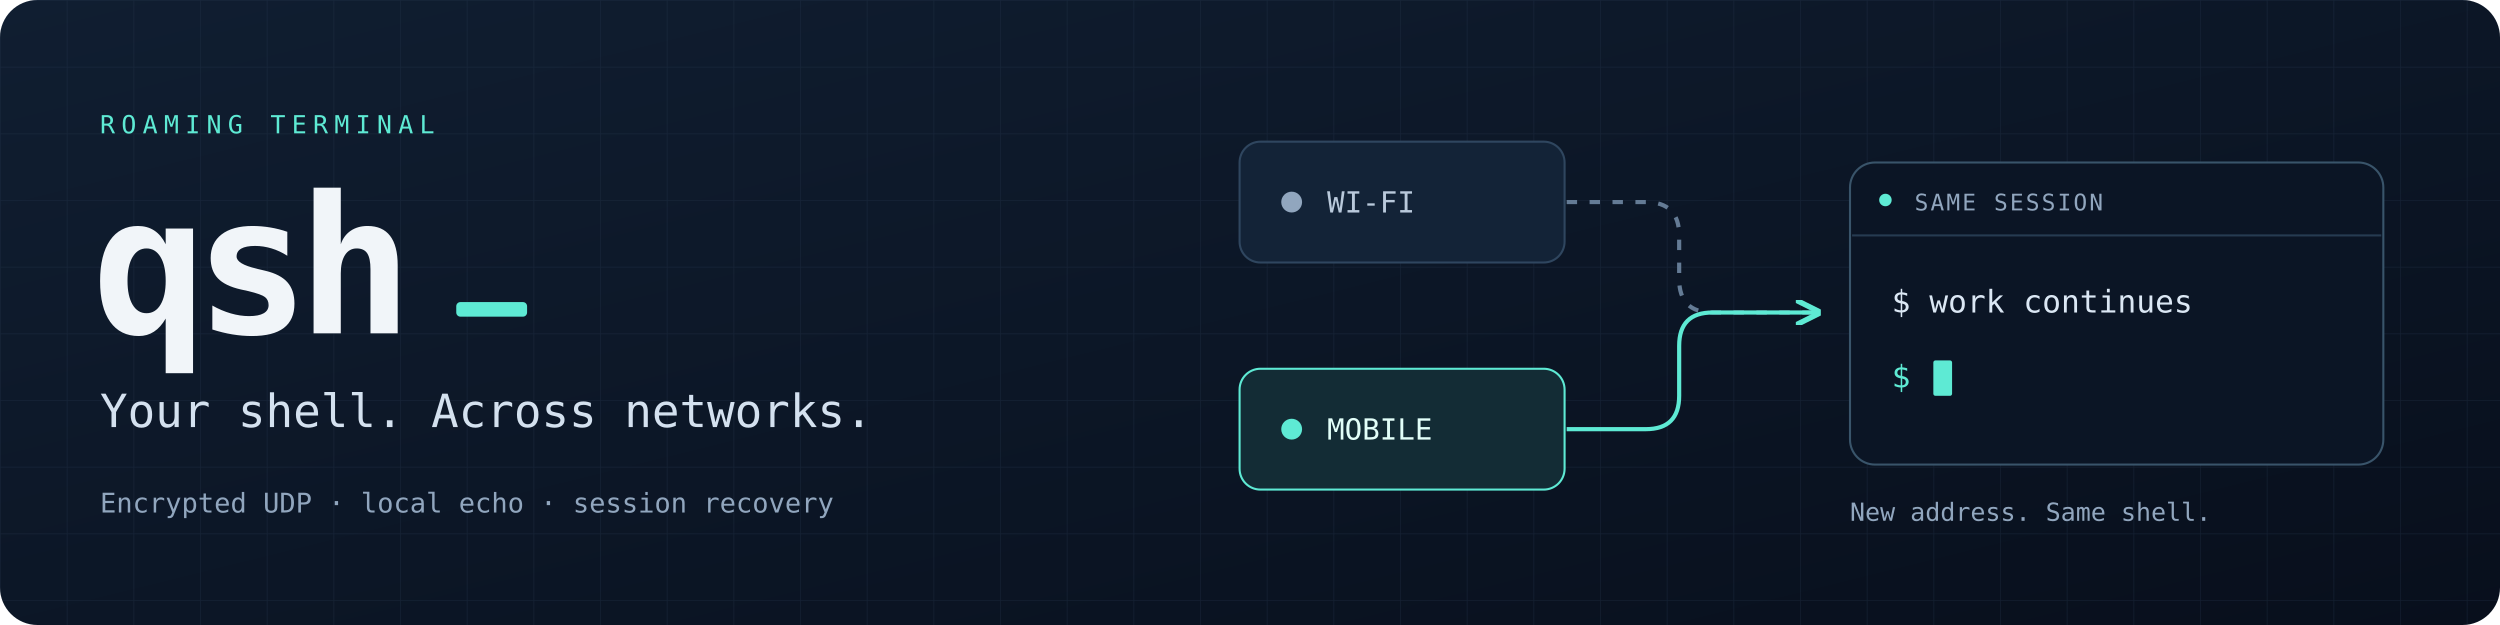
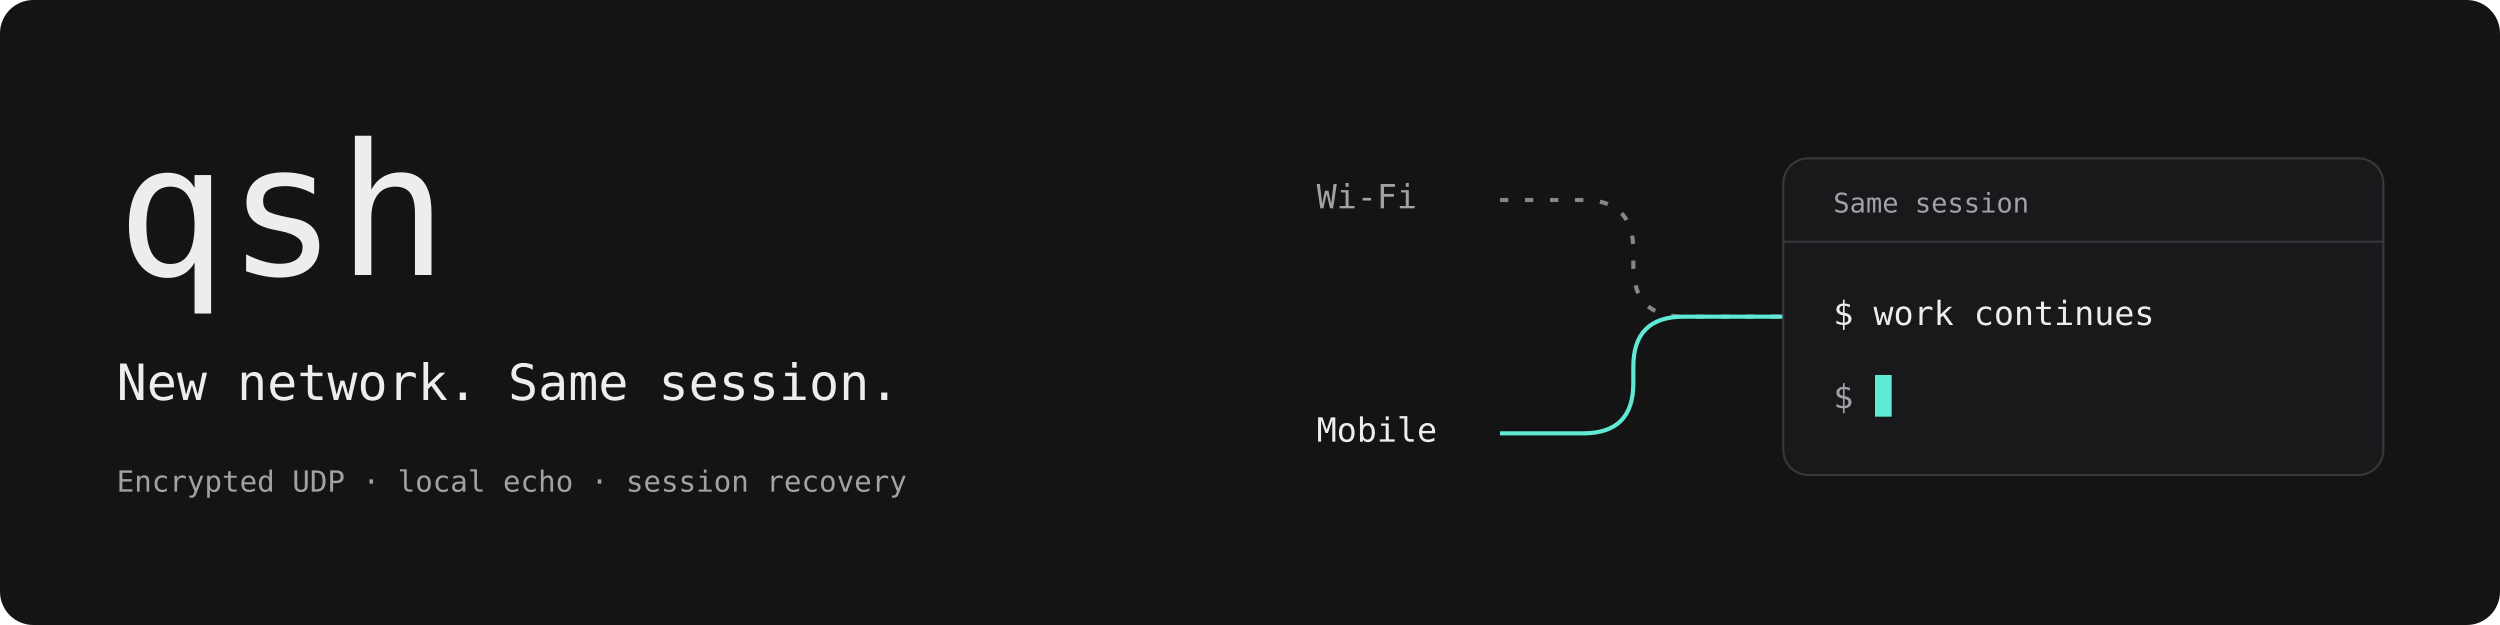
<svg xmlns="http://www.w3.org/2000/svg" width="1200" height="300" viewBox="0 0 1200 300" role="img" aria-labelledby="title description">
-   <defs>
-     <linearGradient id="background" x1="0" y1="0" x2="1" y2="1">
-       <stop stop-color="#101e31" />
-       <stop offset="1" stop-color="#080f1c" />
-     </linearGradient>
-     <pattern id="grid" width="32" height="32" patternUnits="userSpaceOnUse">
-       <path d="M32 0H0V32" fill="none" stroke="#263850" stroke-width="0.6" opacity="0.4" />
-     </pattern>
-     <marker id="arrow" markerWidth="6" markerHeight="6" refX="5" refY="3" orient="auto">
-       <path d="M0 0L6 3L0 6" fill="none" stroke="#5eead4" stroke-width="1.3" />
-     </marker>
-   </defs>
-   <rect width="1200" height="300" rx="18" fill="url(#background)" />
-   <rect width="1200" height="300" rx="18" fill="url(#grid)" />
+   <rect width="1200" height="300" rx="16" fill="#141415" />
  <g font-family="ui-monospace, SFMono-Regular, Consolas, monospace">
-     <text x="48" y="64" fill="#5eead4" font-size="12" letter-spacing="3">ROAMING TERMINAL</text>
-     <text x="44" y="160" fill="#f1f5f9" font-size="92" font-weight="700" letter-spacing="-6">qsh</text>
-     <rect x="219" y="145" width="34" height="7" rx="2" fill="#5eead4" />
-     <text x="48" y="205" fill="#d4e1ef" font-size="22">Your shell. Across networks.</text>
-     <text x="48" y="246" fill="#91a6be" font-size="13">Encrypted UDP · local echo · session recovery</text>
-     <rect x="595" y="68" width="156" height="58" rx="10" fill="#132337" stroke="#2f465f" />
-     <circle cx="620" cy="97" r="5" fill="#91a6be" />
-     <text x="637" y="102" fill="#b9c9db" font-size="14">WI-FI</text>
-     <rect x="595" y="177" width="156" height="58" rx="10" fill="#132c35" stroke="#5eead4" />
-     <circle cx="620" cy="206" r="5" fill="#5eead4" />
-     <text x="637" y="211" fill="#e2fff9" font-size="14">MOBILE</text>
-     <path d="M752 97H790Q806 97 806 113V134Q806 150 822 150H872" fill="none" stroke="#647b95" stroke-width="2" stroke-dasharray="5 6" />
-     <path d="M752 206H790Q806 206 806 190V166Q806 150 822 150H872" fill="none" stroke="#5eead4" stroke-width="2" marker-end="url(#arrow)" />
-     <rect x="888" y="78" width="256" height="145" rx="12" fill="#0b1525" stroke="#39546a" />
-     <path d="M889 113H1143" stroke="#263b51" />
-     <circle cx="905" cy="96" r="3" fill="#5eead4" />
-     <text x="919" y="101" fill="#91a6be" font-size="11" letter-spacing="1">SAME SESSION</text>
-     <text x="908" y="150" fill="#dbe7f4" font-size="15">$ work continues</text>
-     <text x="908" y="186" fill="#5eead4" font-size="15">$</text>
-     <rect x="928" y="173" width="9" height="17" rx="1" fill="#5eead4" />
-     <text x="888" y="250" fill="#91a6be" font-size="12">New address. Same shell.</text>
+     <text x="56" y="132" fill="#ededed" font-size="88" font-weight="500">qsh</text>
+     <text x="56" y="192" fill="#ededed" font-size="24">New network. Same session.</text>
+     <text x="56" y="236" fill="#a1a1a6" font-size="14">Encrypted UDP · local echo · session recovery</text>
+     <text x="632" y="100" fill="#a1a1a6" font-size="16">Wi-Fi</text>
+     <text x="632" y="212" fill="#ededed" font-size="16">Mobile</text>
+     <g fill="none" stroke-width="2">
+       <path d="M720 96H760Q784 96 784 120V128Q784 152 808 152H856" stroke="#85858b" stroke-dasharray="4 8" />
+       <path d="M720 208H760Q784 208 784 184V176Q784 152 808 152H856" stroke="#5eead4" />
+     </g>
+     <rect x="856" y="76" width="288" height="152" rx="12" fill="#19191b" stroke="#38383c" />
+     <path d="M856 116H1144" stroke="#38383c" />
+     <text x="880" y="102" fill="#a1a1a6" font-size="13">Same session</text>
+     <text x="880" y="156" fill="#ededed" font-size="16">$ work continues</text>
+     <text x="880" y="196" fill="#a1a1a6" font-size="16">$</text>
+     <rect x="900" y="180" width="8" height="20" fill="#5eead4" />
  </g>
</svg>
